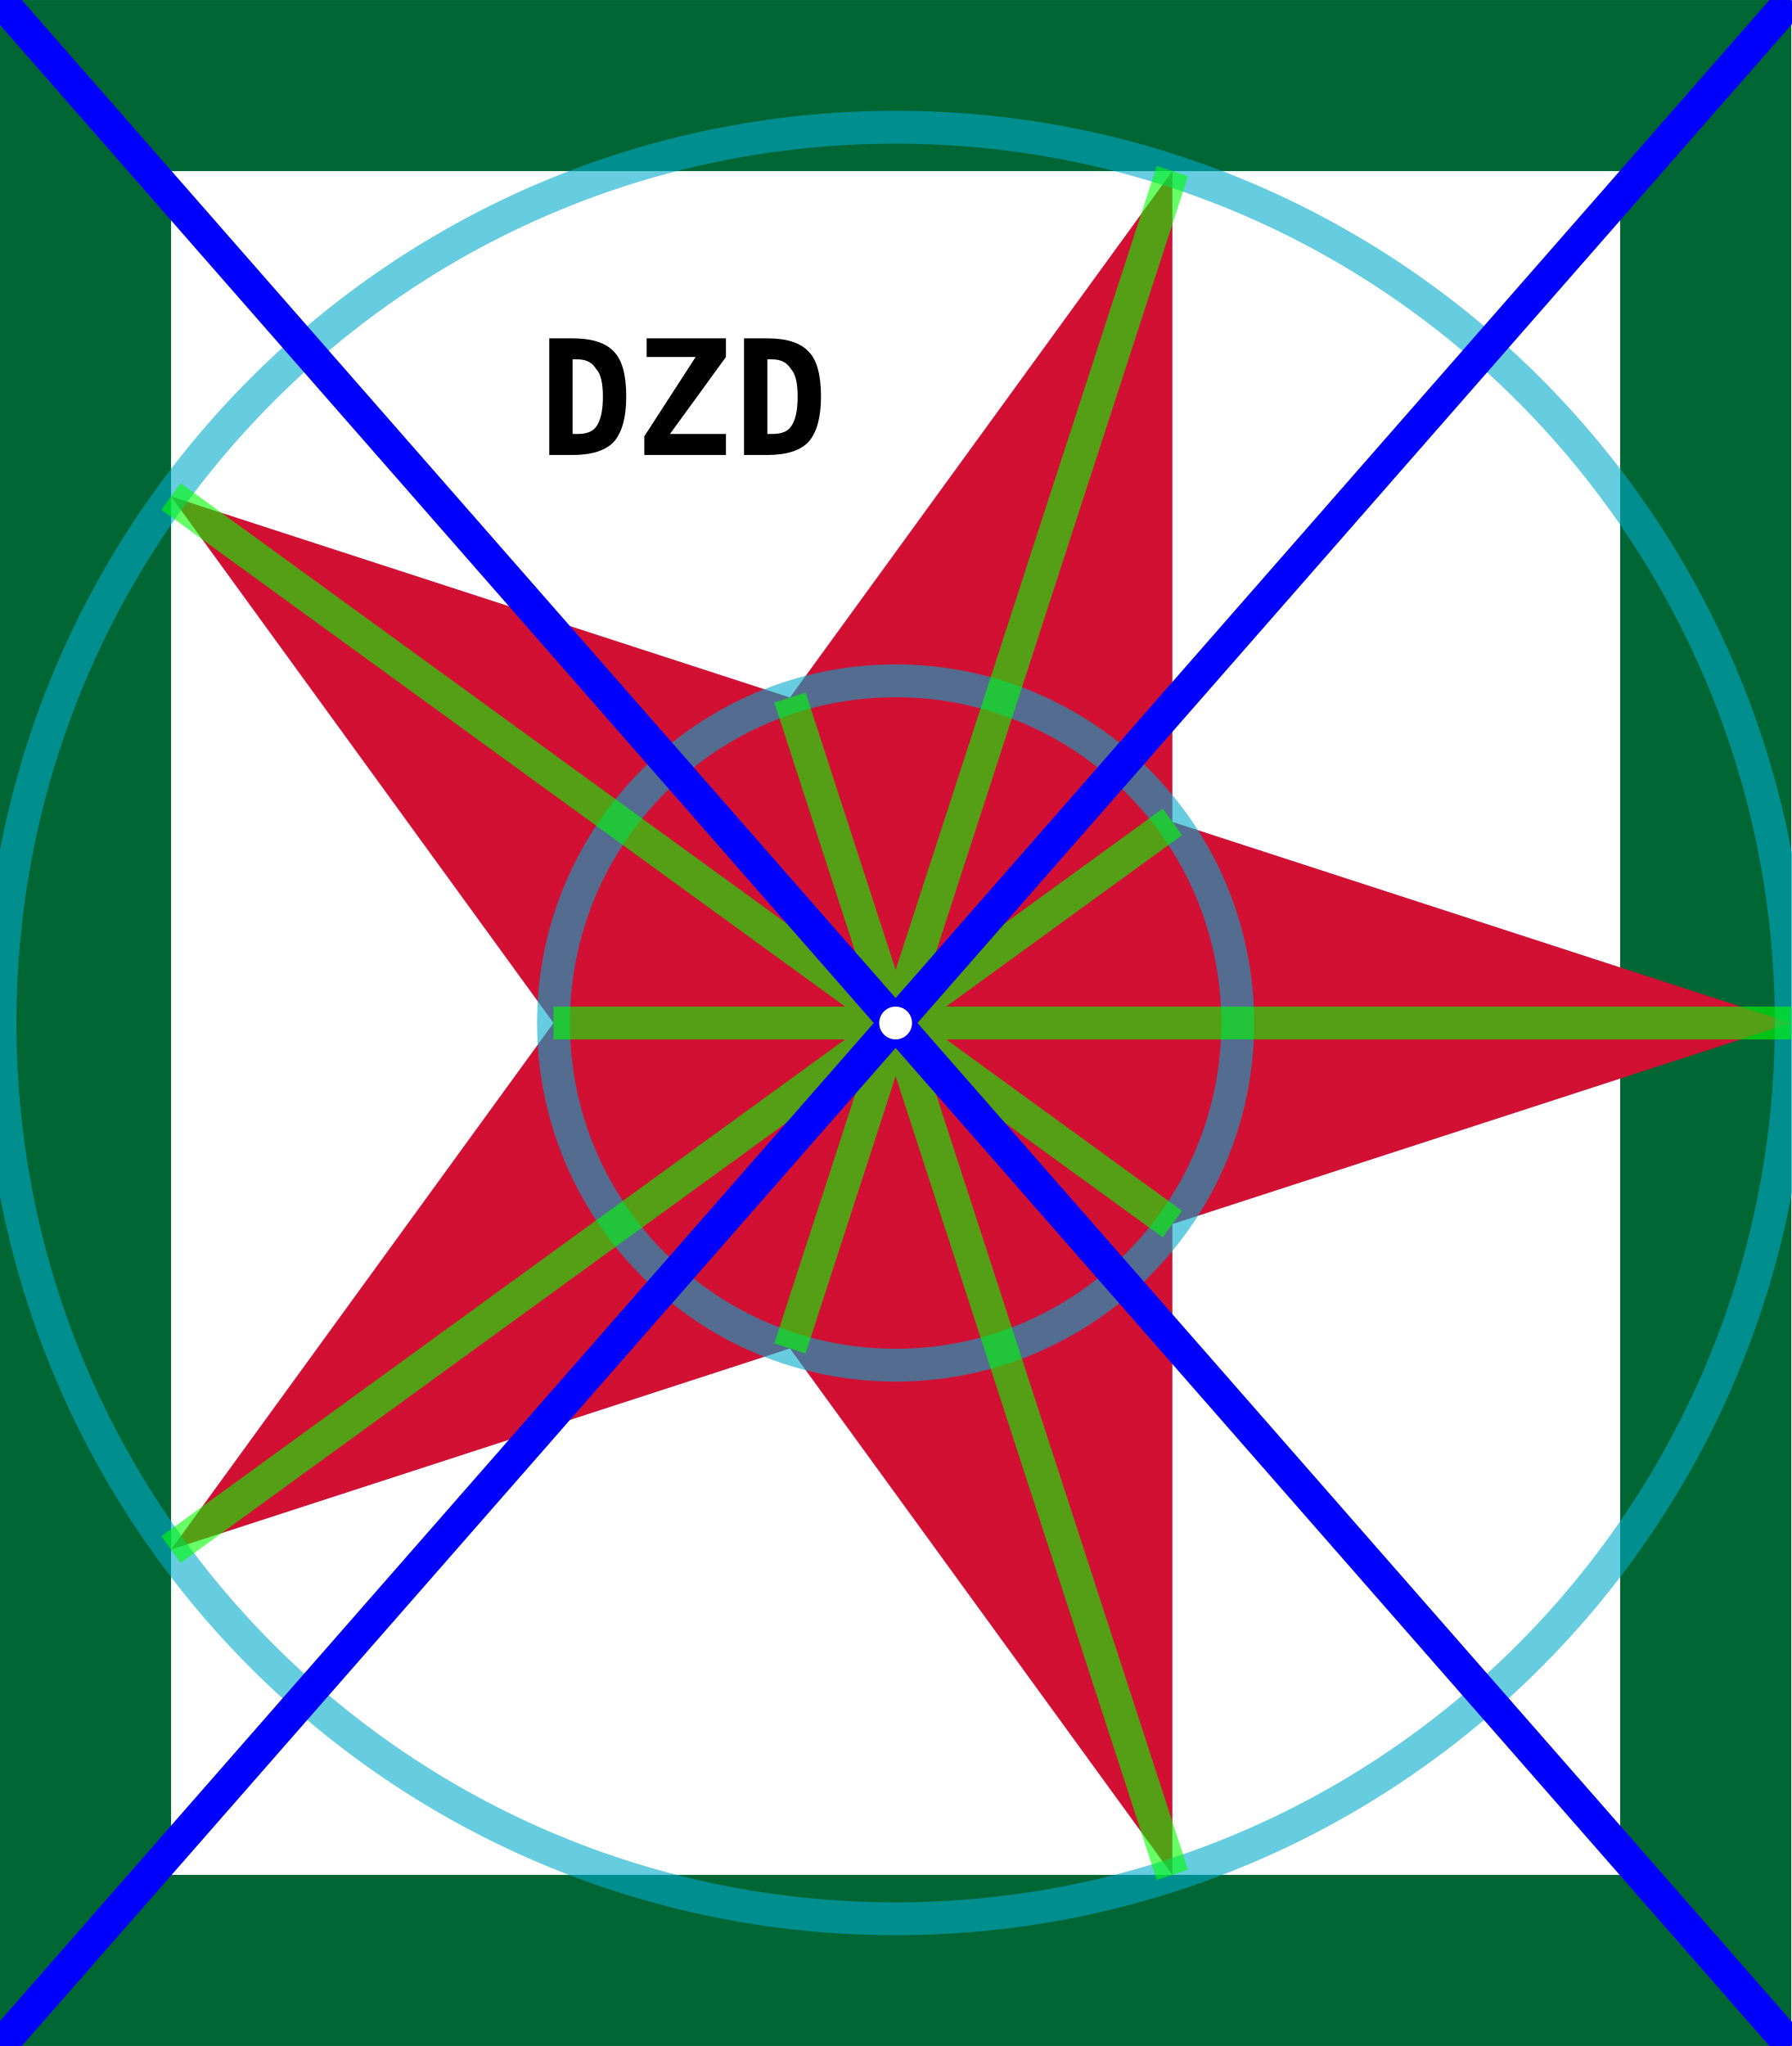
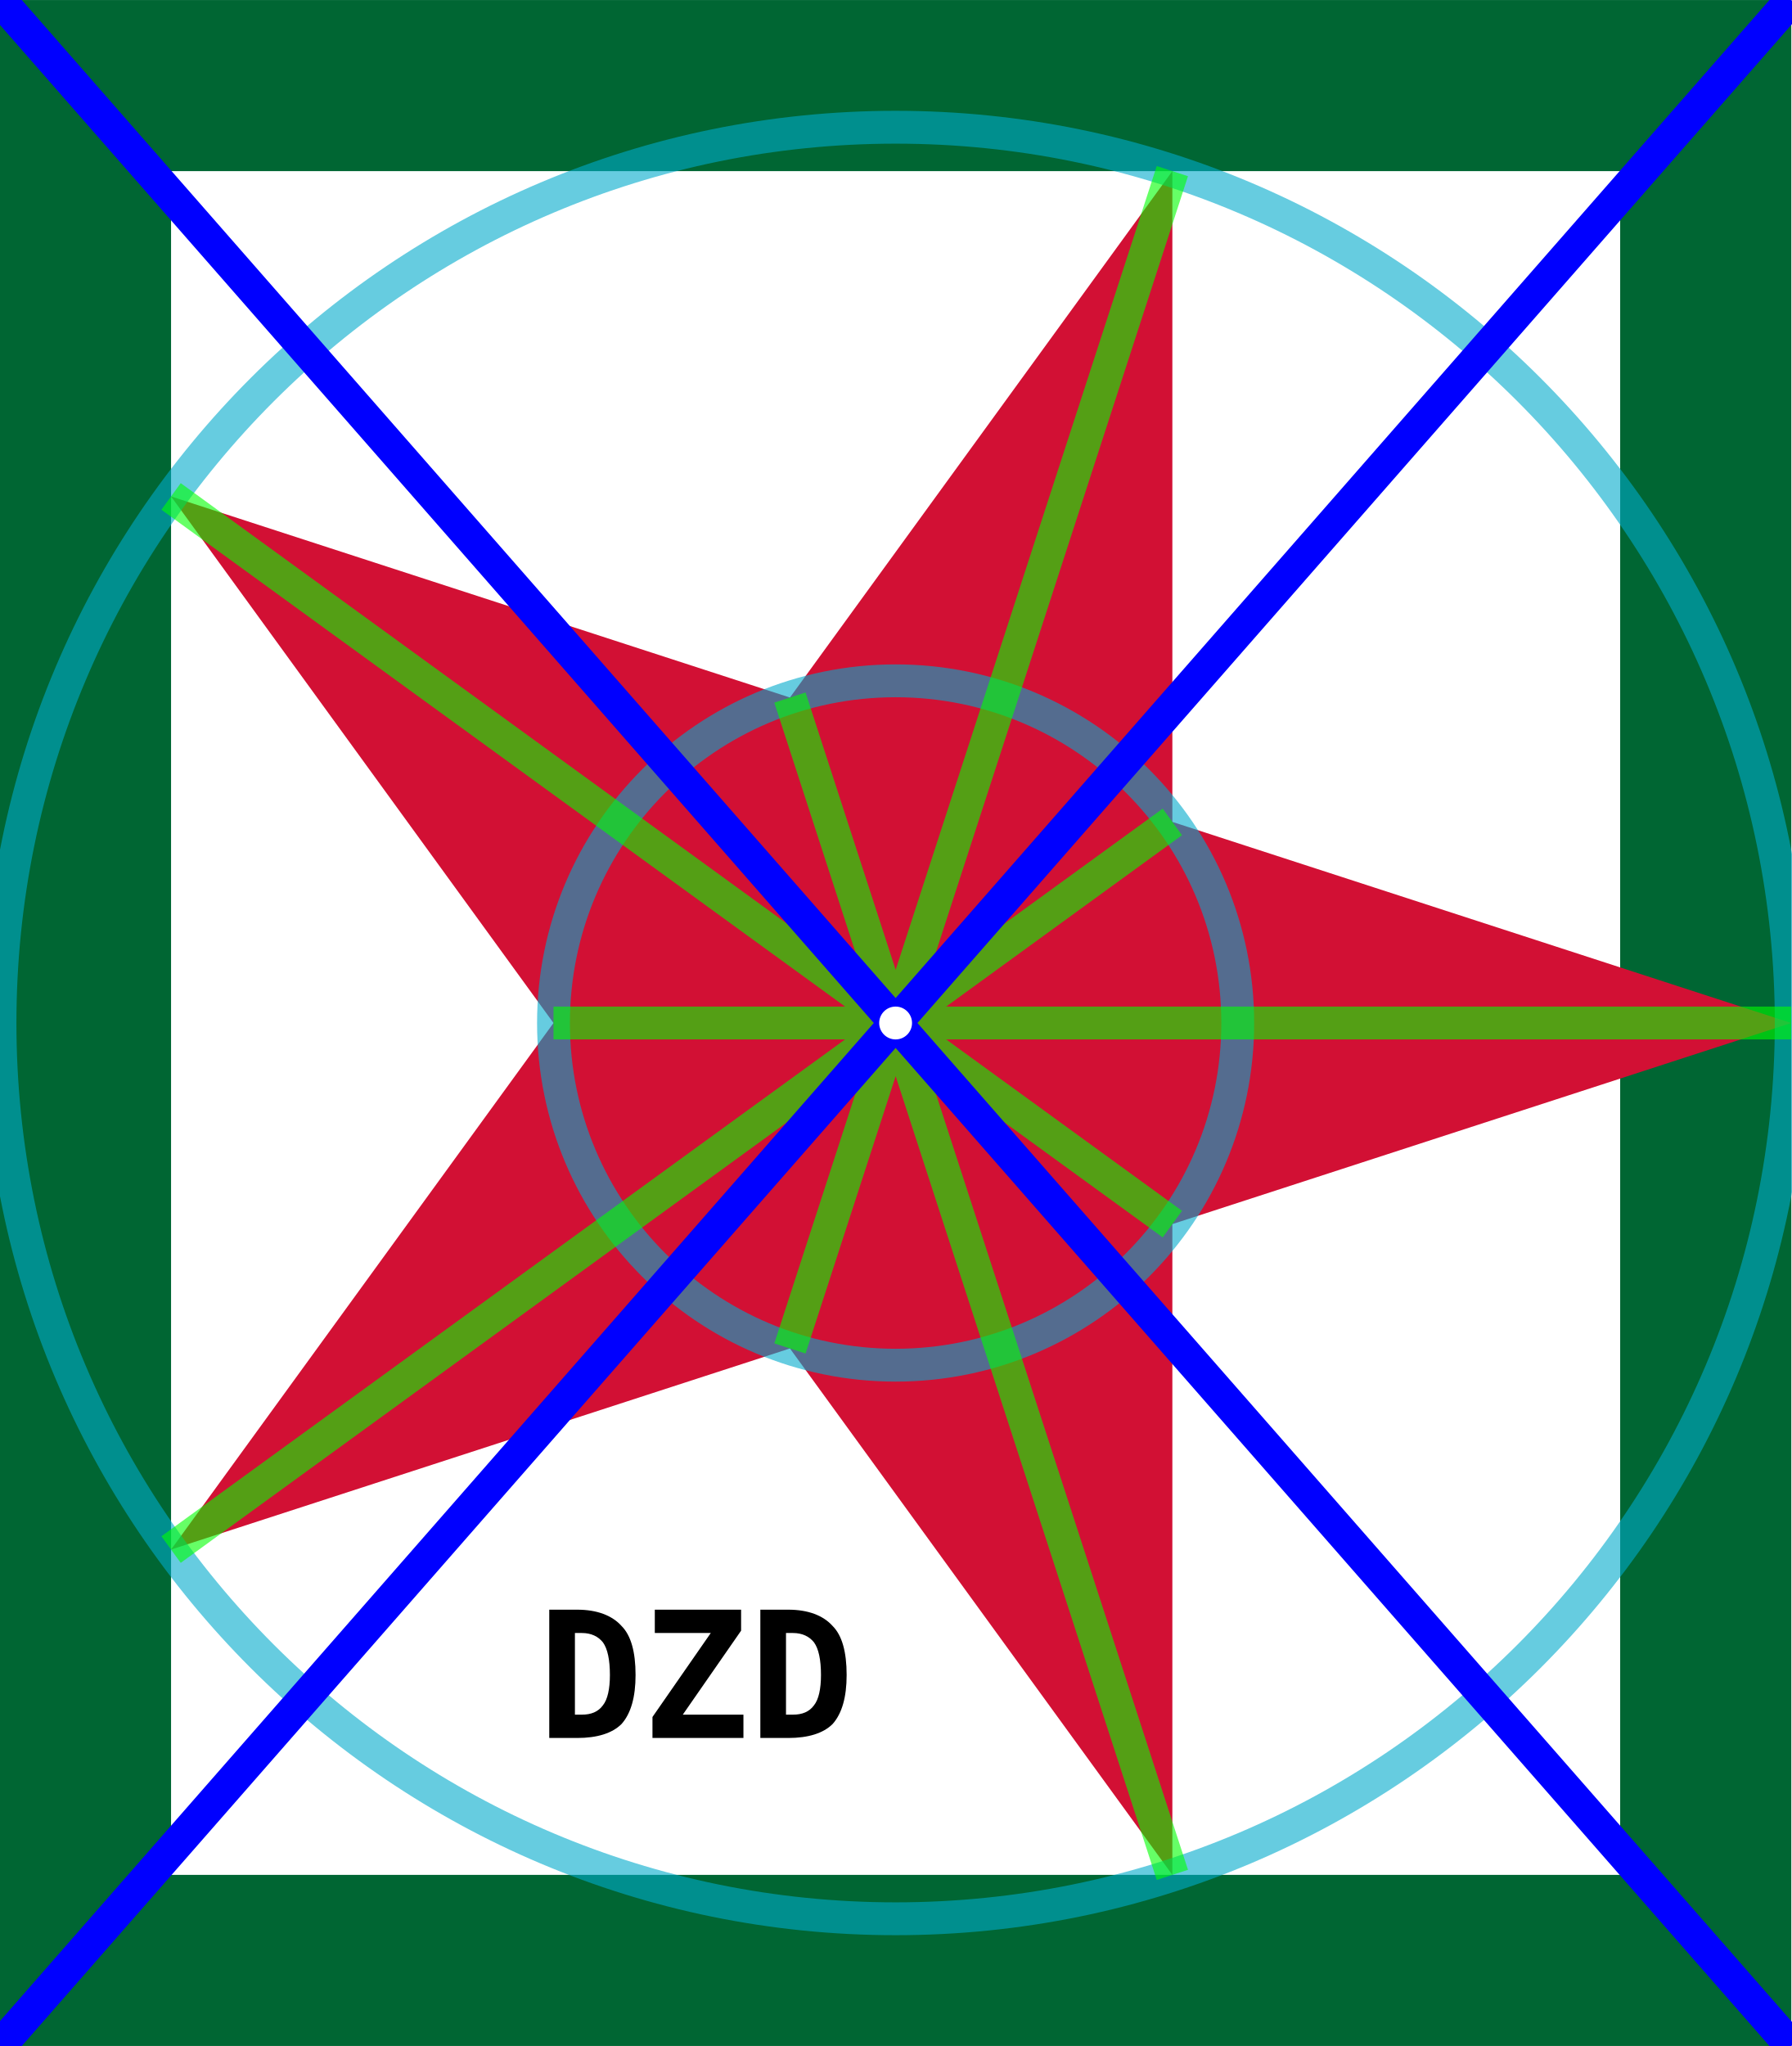
- <svg xmlns="http://www.w3.org/2000/svg" width="154.986" height="177" viewBox="-6 -6.852 12 13.704" id="%thisID%">
+ <svg xmlns="http://www.w3.org/2000/svg" width="161.115" height="184" viewBox="-6 -6.852 12 13.704" id="DZD">
  <path fill="#006633" d="M6 6.852H-6V-6.852H6Z" />
-   <path fill="white" d="M4.854 5.706H-4.854V-5.706H4.854Z" />
+   <path fill="#FFF" d="M4.854 5.706H-4.854V-5.706H4.854Z" />
  <path fill="#D21034" d="M6 0 L1.854 -1.347 V-5.706 L-.708 -2.18 L-4.854 -3.527 L-2.292 0 L-4.854 3.527 L-.708 2.18 L1.854 5.706 V1.347Z" />
  <circle fill="none" opacity="60%" stroke="#00AACC" stroke-width="0.22" r="6" />
  <circle fill="none" opacity="60%" stroke="#00AACC" stroke-width="0.22" r="2.292" />
  <path opacity="60%" stroke="#00FF00" stroke-width="0.22" d="M 6 0 L -2.292 0 M 1.854 -1.347 L -4.854 3.527 M 1.854 -5.706 L -0.708 2.18 M -0.708 -2.18 L 1.854 5.706 M -4.854 -3.527 L 1.854 1.347" />
  <path fill="none" stroke="#0000FF" stroke-width="0.22" d="M 6 6.852 L -6 -6.852 M 6 -6.852 L -6 6.852" />
-   <circle fill="white" r="0.11" />
-   <text x="-2.4" y="-4.111" fill="black" dominant-baseline="middle" font-family="Consolas, monospace" font-size="1.084" font-weight="800">DZD</text>
+   <circle fill="#FFF" r="0.11" />
+   <text x="-2.4" y="4.454" fill="black" dominant-baseline="middle" font-family="Consolas, monospace" font-size="1.177" font-weight="800">DZD</text>
</svg>
